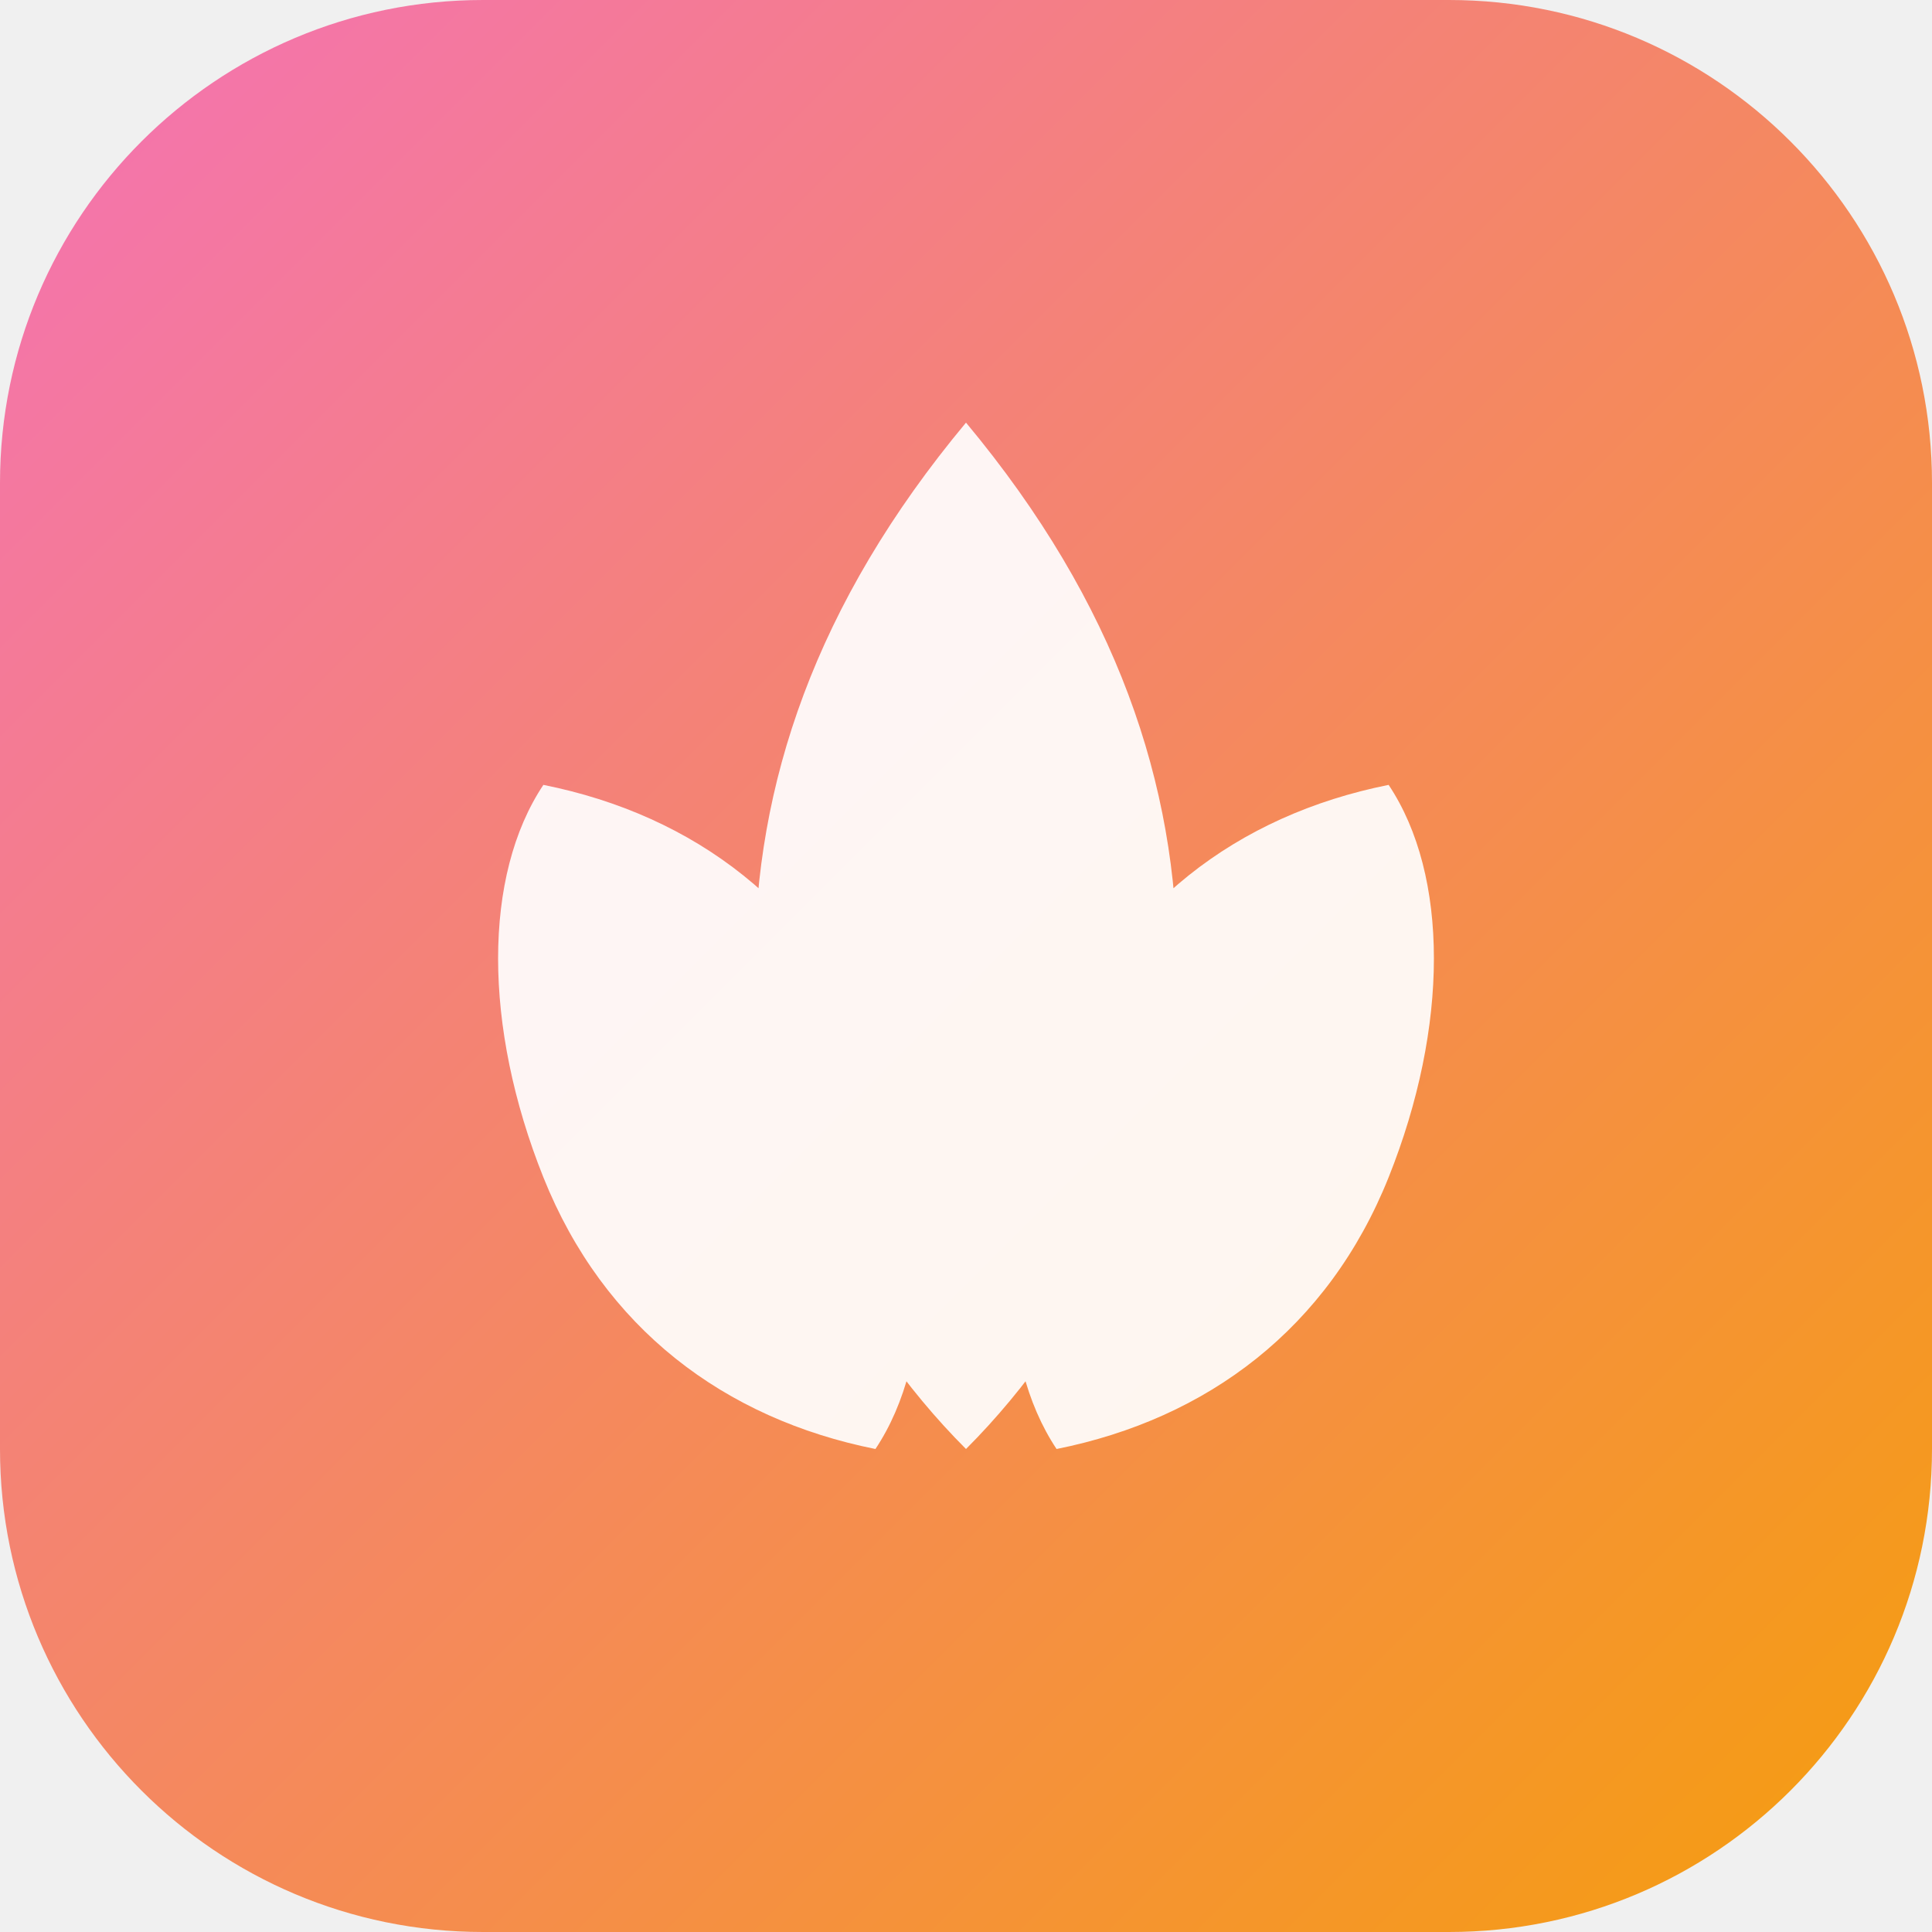
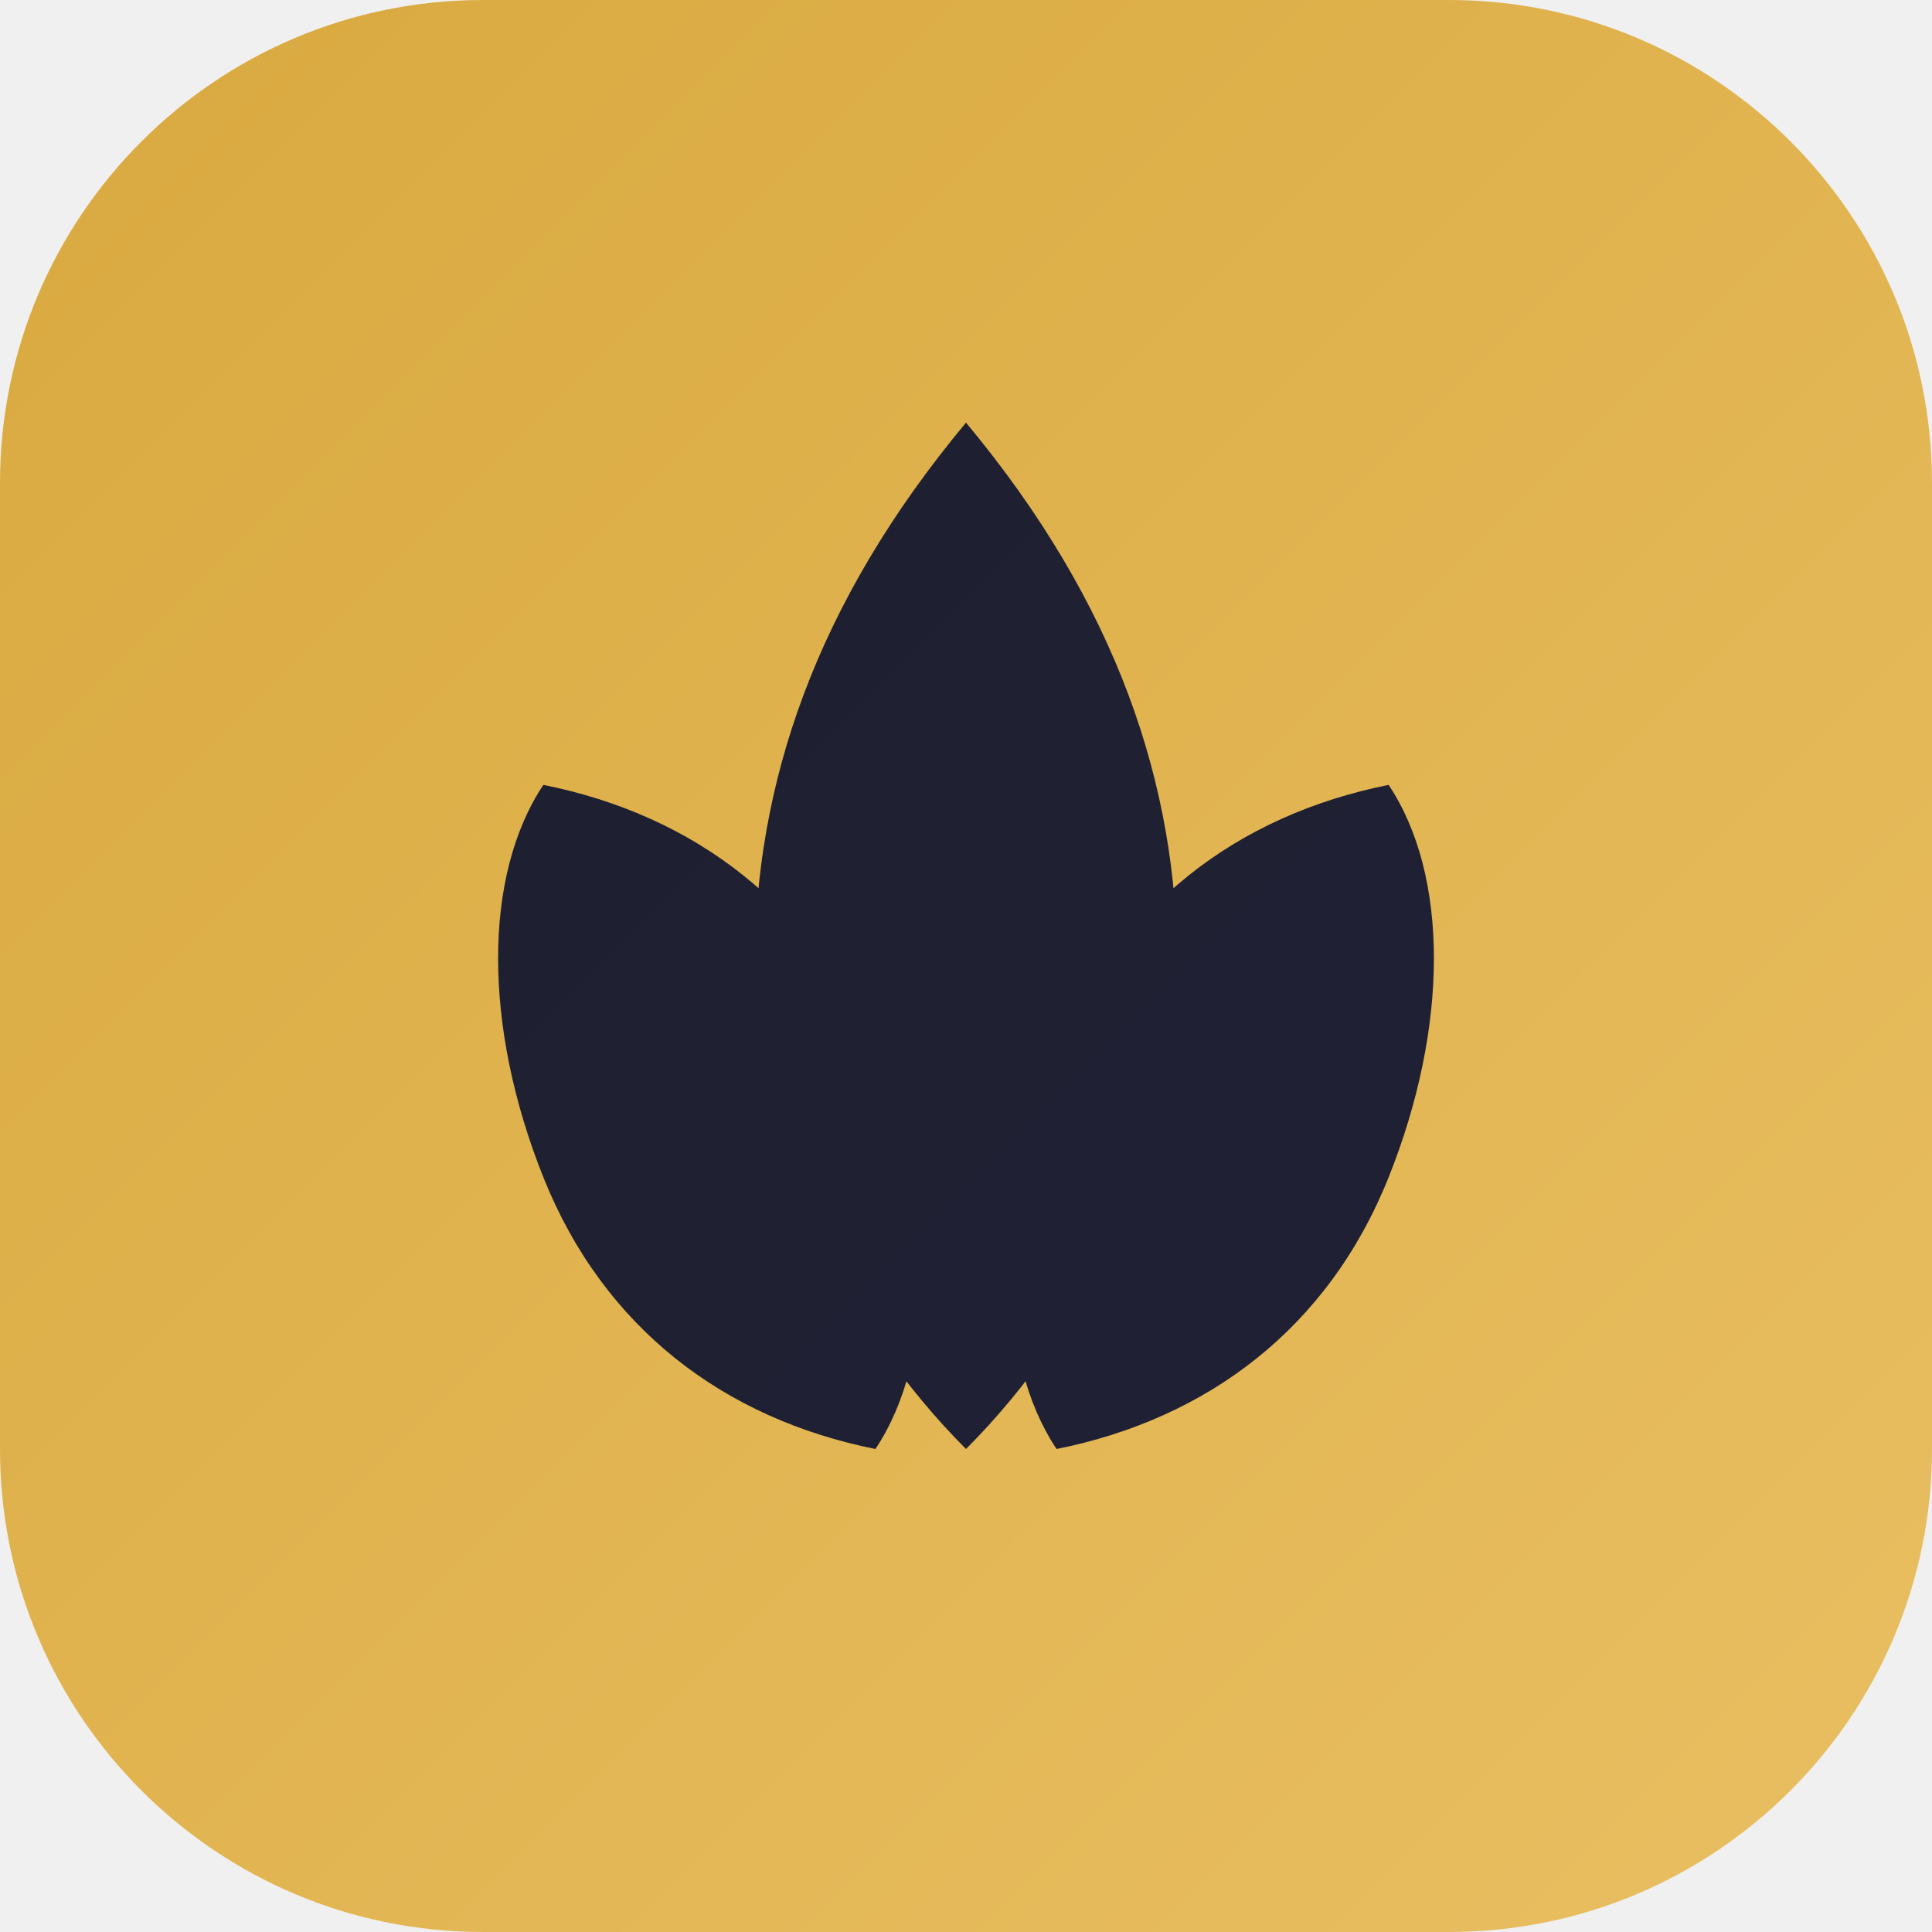
<svg xmlns="http://www.w3.org/2000/svg" viewBox="0 0 64 64">
  <defs>
    <linearGradient id="g" x1="0" y1="0" x2="1" y2="1">
-       <stop offset="0" stop-color="#f472b6" />
-       <stop offset="1" stop-color="#f59e0b" />
+       <stop offset="0" stop-color="#D9A93F" />
+       <stop offset="1" stop-color="#E9BF62" />
    </linearGradient>
  </defs>
  <rect width="64" height="64" rx="16" fill="url(#g)" />
-   <path d="M32 14c5 6 7 12 7 18s-3 12-7 16c-4-4-7-10-7-16s2-12 7-18zm-14 12c5 1 9 4 11 9s2 10 0 13c-5-1-9-4-11-9s-2-10 0-13zm28 0c2 3 2 8 0 13s-6 8-11 9c-2-3-2-8 0-13s6-8 11-9z" fill="#fff" opacity=".92" />
+   <path d="M32 14c5 6 7 12 7 18s-3 12-7 16c-4-4-7-10-7-16s2-12 7-18zm-14 12c5 1 9 4 11 9s2 10 0 13c-5-1-9-4-11-9s-2-10 0-13zm28 0c2 3 2 8 0 13s-6 8-11 9c-2-3-2-8 0-13s6-8 11-9z" fill="#0E1430" opacity=".92" />
</svg>
